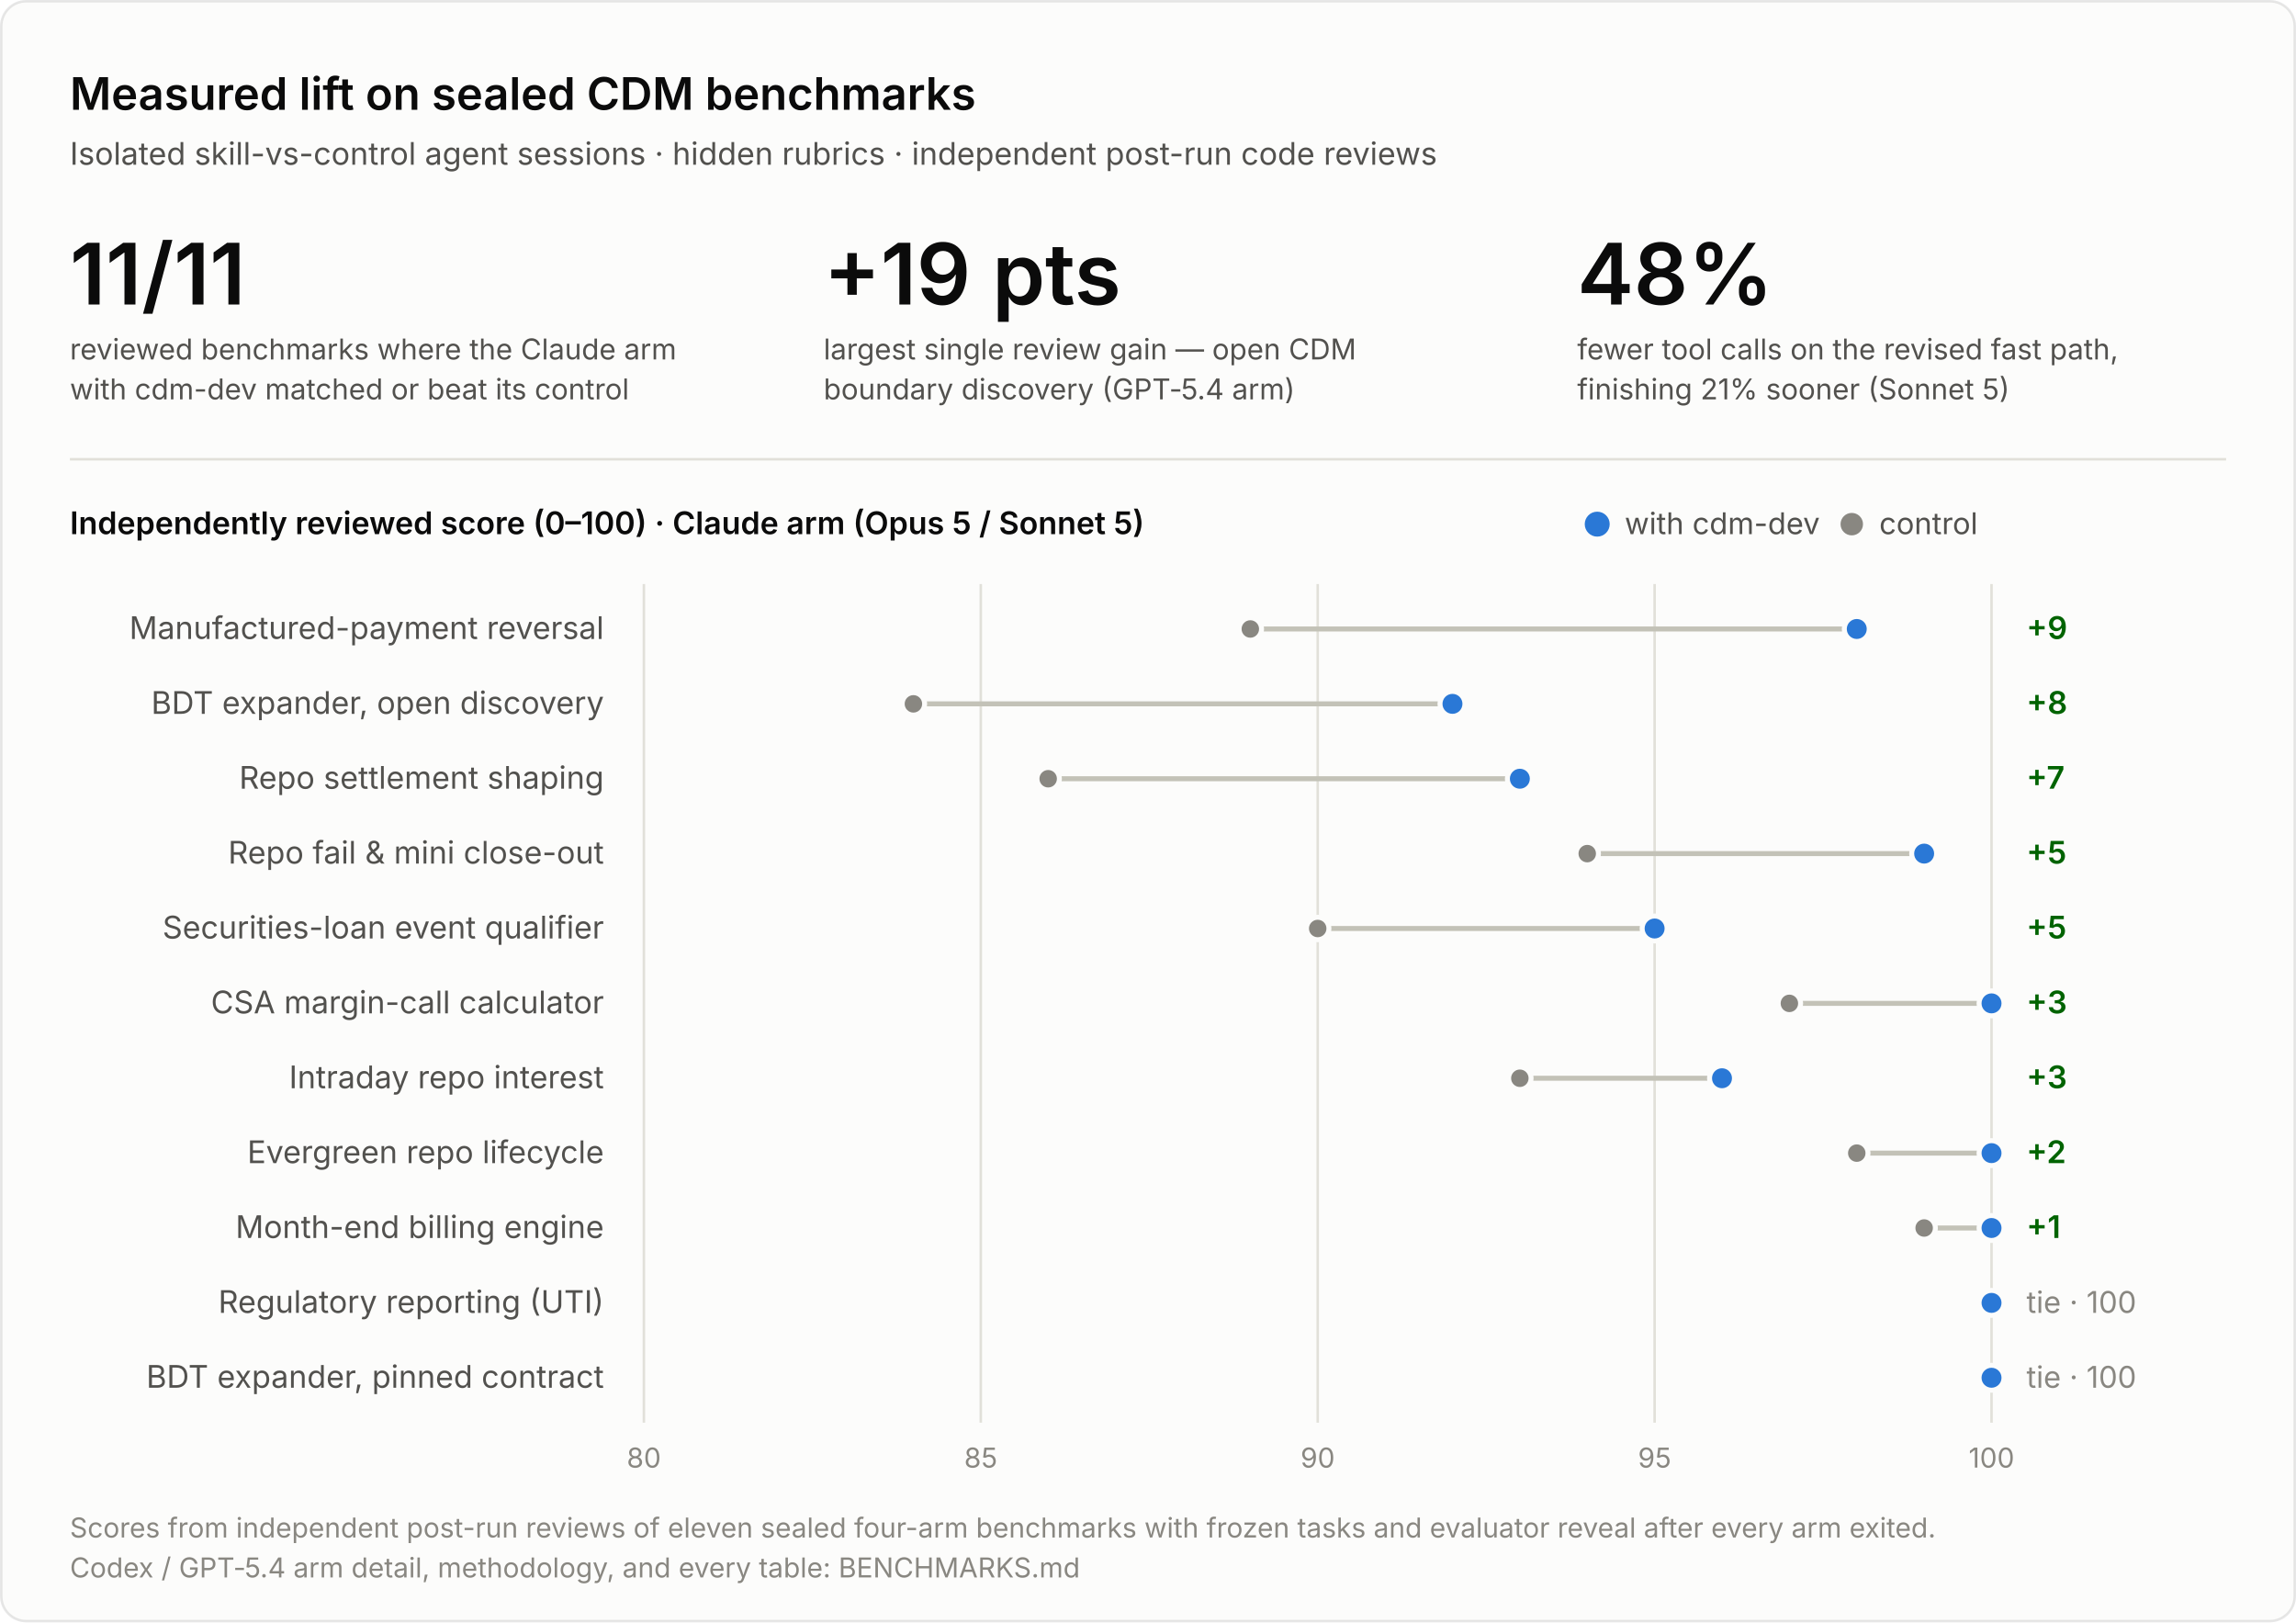
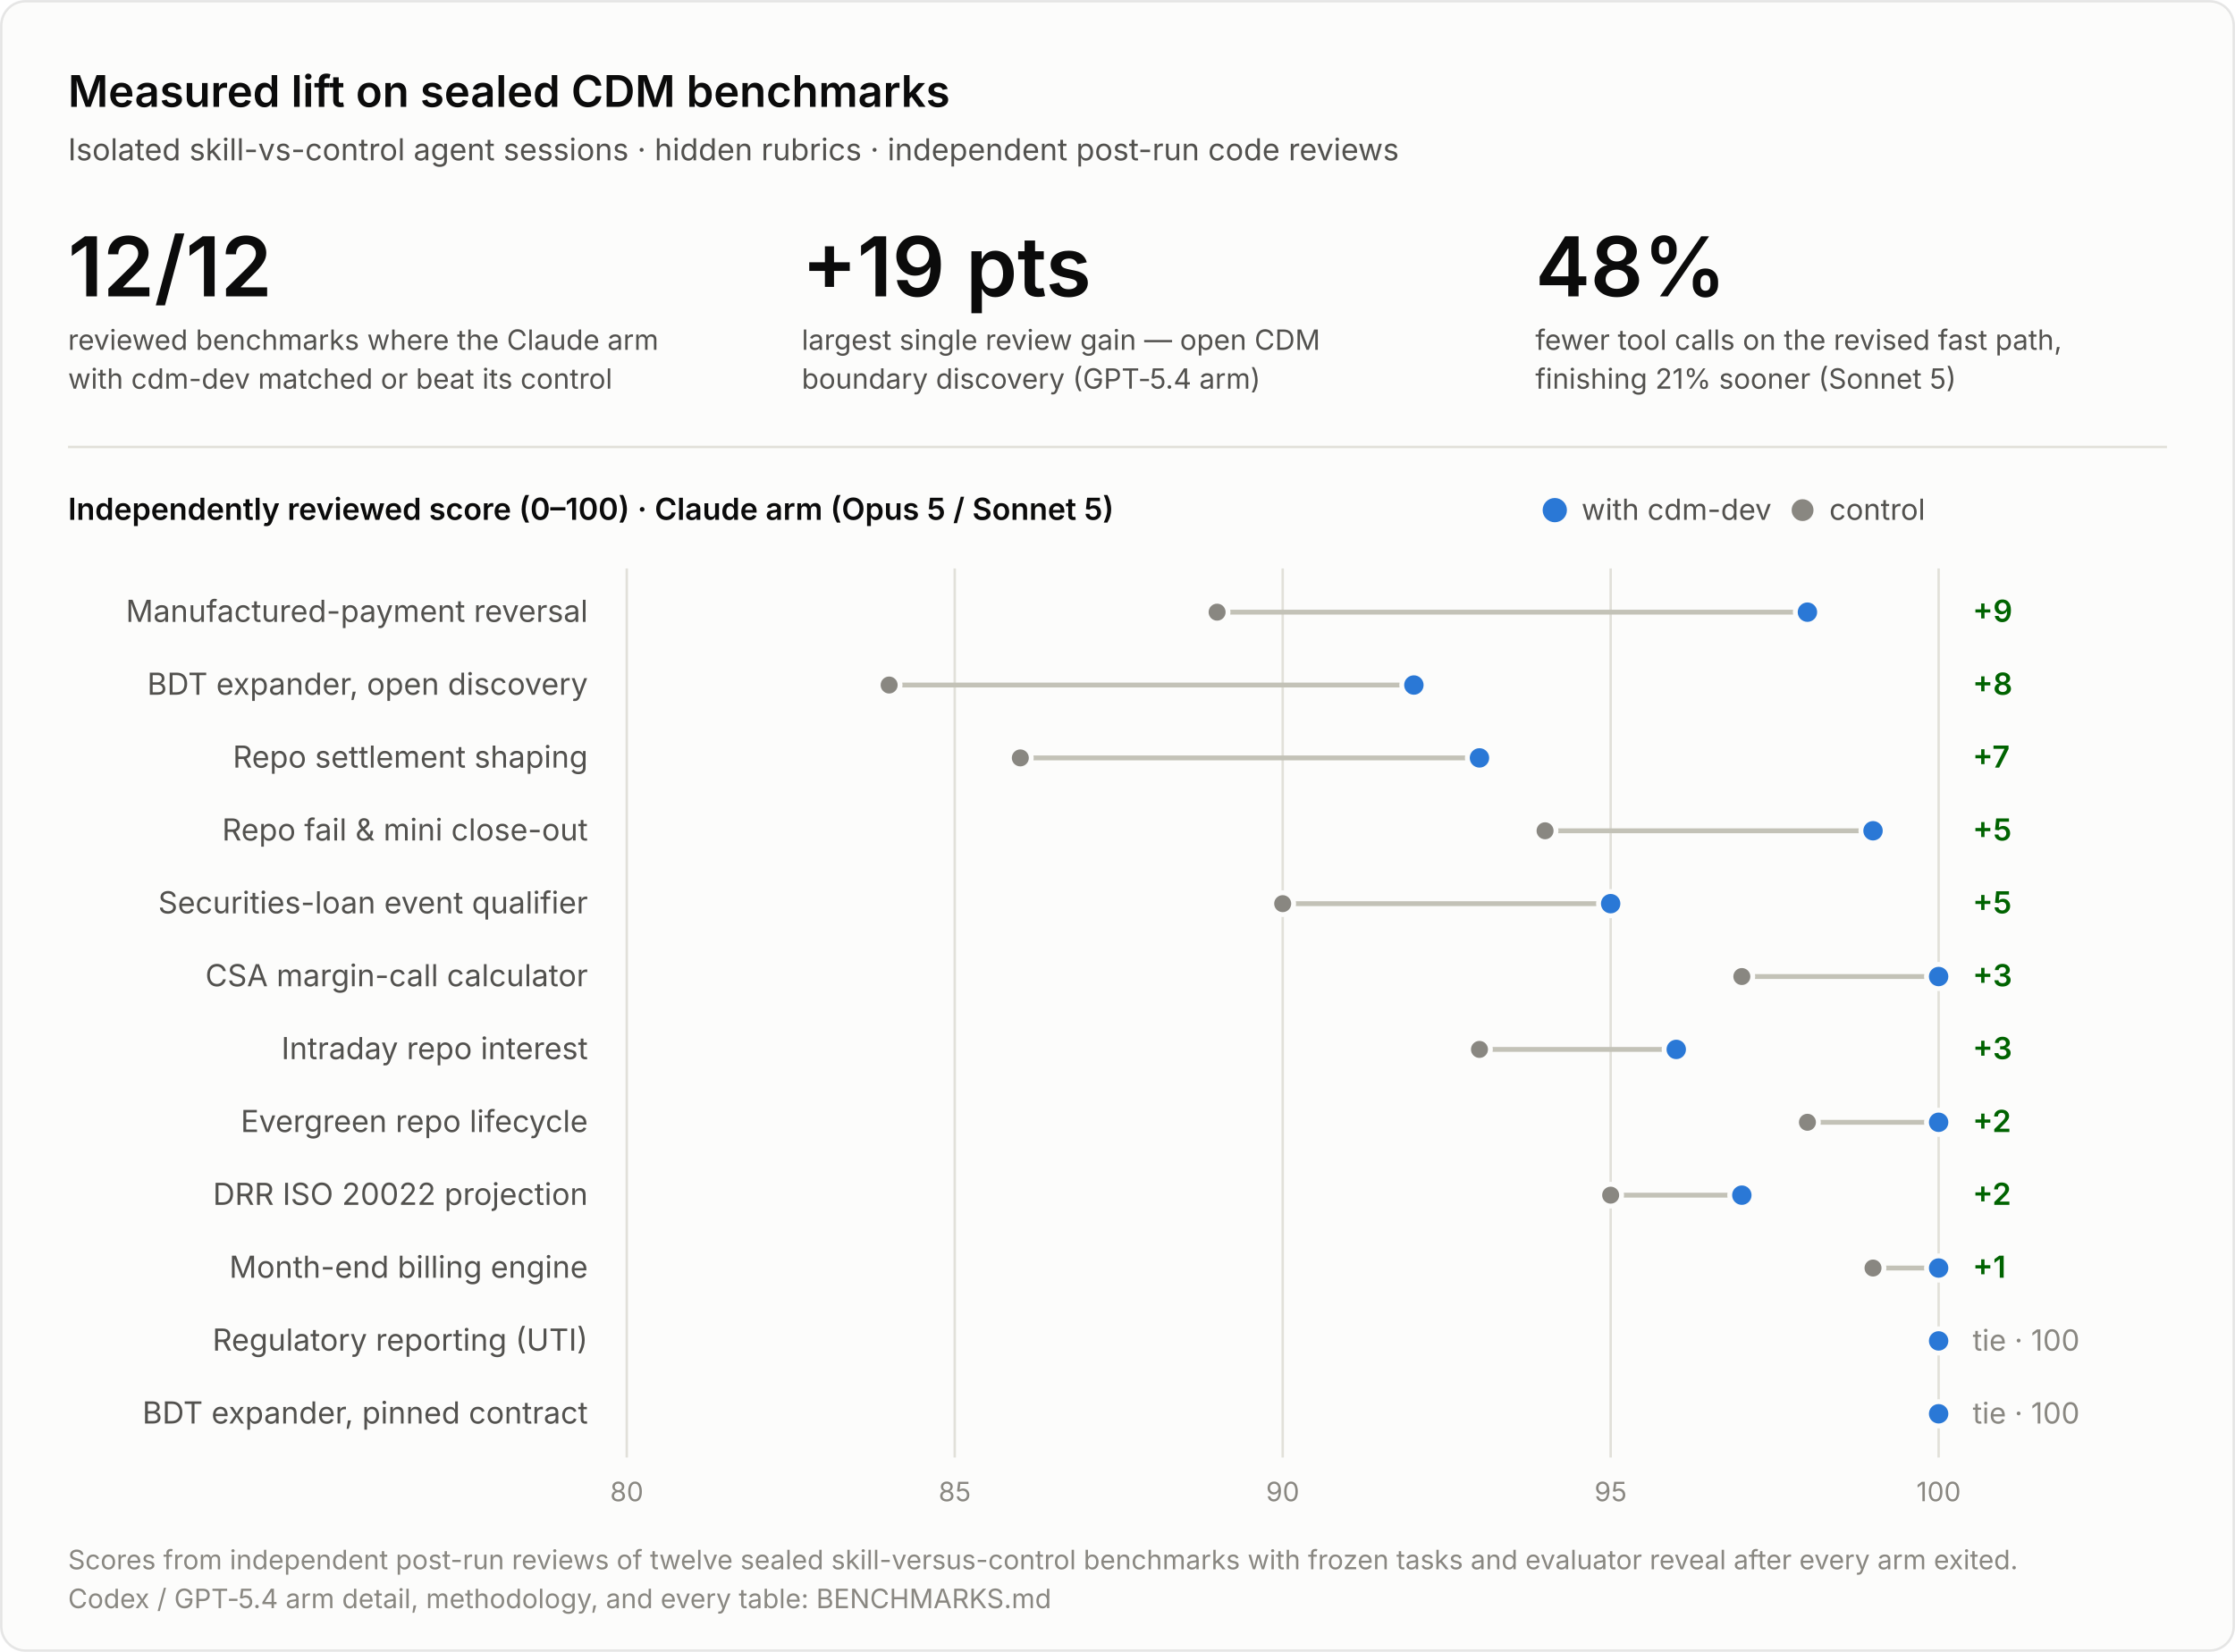
- <svg xmlns="http://www.w3.org/2000/svg" width="920" height="650" viewBox="0 0 920 650" role="img" aria-label="Independently reviewed scores for eleven sealed CDM benchmarks: the Claude arm using cdm-dev matched or beat its control in all eleven.">
-   <rect x="0.5" y="0.5" width="919" height="649" rx="10" fill="#fcfcfb" stroke="rgba(11,11,11,0.10)" />
+ <svg xmlns="http://www.w3.org/2000/svg" width="920" height="680" viewBox="0 0 920 680" role="img" aria-label="Independently reviewed scores for twelve sealed CDM benchmarks: the Claude arm using cdm-dev matched or beat its control in all twelve.">
+   <rect x="0.5" y="0.5" width="919" height="679" rx="10" fill="#fcfcfb" stroke="rgba(11,11,11,0.10)" />
  <text x="28" y="44" font-family="system-ui, -apple-system, 'Segoe UI', sans-serif" font-size="18" font-weight="600" fill="#0b0b0b" text-anchor="start">Measured lift on sealed CDM benchmarks</text>
  <text x="28" y="66" font-family="system-ui, -apple-system, 'Segoe UI', sans-serif" font-size="12.5" font-weight="400" fill="#52514e" text-anchor="start">Isolated skill-vs-control agent sessions · hidden rubrics · independent post-run code reviews</text>
-   <text x="28" y="122" font-family="system-ui, -apple-system, 'Segoe UI', sans-serif" font-size="34" font-weight="600" fill="#0b0b0b" text-anchor="start">11/11</text>
+   <text x="28" y="122" font-family="system-ui, -apple-system, 'Segoe UI', sans-serif" font-size="34" font-weight="600" fill="#0b0b0b" text-anchor="start">12/12</text>
  <text x="28" y="144" font-family="system-ui, -apple-system, 'Segoe UI', sans-serif" font-size="11.5" font-weight="400" fill="#52514e" text-anchor="start">reviewed benchmarks where the Claude arm</text>
  <text x="28" y="160" font-family="system-ui, -apple-system, 'Segoe UI', sans-serif" font-size="11.5" font-weight="400" fill="#52514e" text-anchor="start">with cdm-dev matched or beat its control</text>
  <text x="330" y="122" font-family="system-ui, -apple-system, 'Segoe UI', sans-serif" font-size="34" font-weight="600" fill="#0b0b0b" text-anchor="start">+19 pts</text>
  <text x="330" y="144" font-family="system-ui, -apple-system, 'Segoe UI', sans-serif" font-size="11.5" font-weight="400" fill="#52514e" text-anchor="start">largest single review gain — open CDM</text>
  <text x="330" y="160" font-family="system-ui, -apple-system, 'Segoe UI', sans-serif" font-size="11.5" font-weight="400" fill="#52514e" text-anchor="start">boundary discovery (GPT‑5.4 arm)</text>
  <text x="632" y="122" font-family="system-ui, -apple-system, 'Segoe UI', sans-serif" font-size="34" font-weight="600" fill="#0b0b0b" text-anchor="start">48%</text>
  <text x="632" y="144" font-family="system-ui, -apple-system, 'Segoe UI', sans-serif" font-size="11.5" font-weight="400" fill="#52514e" text-anchor="start">fewer tool calls on the revised fast path,</text>
  <text x="632" y="160" font-family="system-ui, -apple-system, 'Segoe UI', sans-serif" font-size="11.5" font-weight="400" fill="#52514e" text-anchor="start">finishing 21% sooner (Sonnet 5)</text>
  <line x1="28" y1="184" x2="892" y2="184" stroke="#e1e0d9" stroke-width="1" />
  <text x="28" y="214" font-family="system-ui, -apple-system, 'Segoe UI', sans-serif" font-size="12.5" font-weight="600" fill="#0b0b0b" text-anchor="start">Independently reviewed score (0–100) · Claude arm (Opus 5 / Sonnet 5)</text>
  <circle cx="640" cy="210" r="5" fill="#2a78d6" />
  <text x="651" y="214" font-family="system-ui, -apple-system, 'Segoe UI', sans-serif" font-size="12" font-weight="400" fill="#52514e" text-anchor="start">with cdm-dev</text>
  <circle cx="742" cy="210" r="4.5" fill="#898781" />
  <text x="753" y="214" font-family="system-ui, -apple-system, 'Segoe UI', sans-serif" font-size="12" font-weight="400" fill="#52514e" text-anchor="start">control</text>
-   <line x1="258" y1="234" x2="258" y2="570" stroke="#e1e0d9" stroke-width="1" />
-   <text x="258" y="588" font-family="system-ui, -apple-system, 'Segoe UI', sans-serif" font-size="11" font-weight="400" fill="#898781" text-anchor="middle" style="font-variant-numeric: tabular-nums">80</text>
-   <line x1="393" y1="234" x2="393" y2="570" stroke="#e1e0d9" stroke-width="1" />
-   <text x="393" y="588" font-family="system-ui, -apple-system, 'Segoe UI', sans-serif" font-size="11" font-weight="400" fill="#898781" text-anchor="middle" style="font-variant-numeric: tabular-nums">85</text>
-   <line x1="528" y1="234" x2="528" y2="570" stroke="#e1e0d9" stroke-width="1" />
-   <text x="528" y="588" font-family="system-ui, -apple-system, 'Segoe UI', sans-serif" font-size="11" font-weight="400" fill="#898781" text-anchor="middle" style="font-variant-numeric: tabular-nums">90</text>
-   <line x1="663" y1="234" x2="663" y2="570" stroke="#e1e0d9" stroke-width="1" />
-   <text x="663" y="588" font-family="system-ui, -apple-system, 'Segoe UI', sans-serif" font-size="11" font-weight="400" fill="#898781" text-anchor="middle" style="font-variant-numeric: tabular-nums">95</text>
-   <line x1="798" y1="234" x2="798" y2="570" stroke="#e1e0d9" stroke-width="1" />
-   <text x="798" y="588" font-family="system-ui, -apple-system, 'Segoe UI', sans-serif" font-size="11" font-weight="400" fill="#898781" text-anchor="middle" style="font-variant-numeric: tabular-nums">100</text>
+   <line x1="258" y1="234" x2="258" y2="600" stroke="#e1e0d9" stroke-width="1" />
+   <text x="258" y="618" font-family="system-ui, -apple-system, 'Segoe UI', sans-serif" font-size="11" font-weight="400" fill="#898781" text-anchor="middle" style="font-variant-numeric: tabular-nums">80</text>
+   <line x1="393" y1="234" x2="393" y2="600" stroke="#e1e0d9" stroke-width="1" />
+   <text x="393" y="618" font-family="system-ui, -apple-system, 'Segoe UI', sans-serif" font-size="11" font-weight="400" fill="#898781" text-anchor="middle" style="font-variant-numeric: tabular-nums">85</text>
+   <line x1="528" y1="234" x2="528" y2="600" stroke="#e1e0d9" stroke-width="1" />
+   <text x="528" y="618" font-family="system-ui, -apple-system, 'Segoe UI', sans-serif" font-size="11" font-weight="400" fill="#898781" text-anchor="middle" style="font-variant-numeric: tabular-nums">90</text>
+   <line x1="663" y1="234" x2="663" y2="600" stroke="#e1e0d9" stroke-width="1" />
+   <text x="663" y="618" font-family="system-ui, -apple-system, 'Segoe UI', sans-serif" font-size="11" font-weight="400" fill="#898781" text-anchor="middle" style="font-variant-numeric: tabular-nums">95</text>
+   <line x1="798" y1="234" x2="798" y2="600" stroke="#e1e0d9" stroke-width="1" />
+   <text x="798" y="618" font-family="system-ui, -apple-system, 'Segoe UI', sans-serif" font-size="11" font-weight="400" fill="#898781" text-anchor="middle" style="font-variant-numeric: tabular-nums">100</text>
  <text x="242" y="256" font-family="system-ui, -apple-system, 'Segoe UI', sans-serif" font-size="12.5" font-weight="400" fill="#52514e" text-anchor="end">Manufactured-payment reversal</text>
  <line x1="501" y1="252" x2="744" y2="252" stroke="#c3c2b7" stroke-width="2" />
  <circle cx="501" cy="252" r="4.5" fill="#898781" stroke="#fcfcfb" stroke-width="2" />
  <circle cx="744" cy="252" r="5" fill="#2a78d6" stroke="#fcfcfb" stroke-width="2" />
  <text x="812" y="256" font-family="system-ui, -apple-system, 'Segoe UI', sans-serif" font-size="12.5" font-weight="600" fill="#006300" text-anchor="start" style="font-variant-numeric: tabular-nums">+9</text>
  <text x="242" y="286" font-family="system-ui, -apple-system, 'Segoe UI', sans-serif" font-size="12.5" font-weight="400" fill="#52514e" text-anchor="end">BDT expander, open discovery</text>
  <line x1="366" y1="282" x2="582" y2="282" stroke="#c3c2b7" stroke-width="2" />
  <circle cx="366" cy="282" r="4.5" fill="#898781" stroke="#fcfcfb" stroke-width="2" />
  <circle cx="582" cy="282" r="5" fill="#2a78d6" stroke="#fcfcfb" stroke-width="2" />
  <text x="812" y="286" font-family="system-ui, -apple-system, 'Segoe UI', sans-serif" font-size="12.5" font-weight="600" fill="#006300" text-anchor="start" style="font-variant-numeric: tabular-nums">+8</text>
  <text x="242" y="316" font-family="system-ui, -apple-system, 'Segoe UI', sans-serif" font-size="12.5" font-weight="400" fill="#52514e" text-anchor="end">Repo settlement shaping</text>
  <line x1="420" y1="312" x2="609" y2="312" stroke="#c3c2b7" stroke-width="2" />
  <circle cx="420" cy="312" r="4.5" fill="#898781" stroke="#fcfcfb" stroke-width="2" />
  <circle cx="609" cy="312" r="5" fill="#2a78d6" stroke="#fcfcfb" stroke-width="2" />
  <text x="812" y="316" font-family="system-ui, -apple-system, 'Segoe UI', sans-serif" font-size="12.5" font-weight="600" fill="#006300" text-anchor="start" style="font-variant-numeric: tabular-nums">+7</text>
  <text x="242" y="346" font-family="system-ui, -apple-system, 'Segoe UI', sans-serif" font-size="12.5" font-weight="400" fill="#52514e" text-anchor="end">Repo fail &amp; mini close-out</text>
  <line x1="636" y1="342" x2="771" y2="342" stroke="#c3c2b7" stroke-width="2" />
  <circle cx="636" cy="342" r="4.5" fill="#898781" stroke="#fcfcfb" stroke-width="2" />
  <circle cx="771" cy="342" r="5" fill="#2a78d6" stroke="#fcfcfb" stroke-width="2" />
  <text x="812" y="346" font-family="system-ui, -apple-system, 'Segoe UI', sans-serif" font-size="12.5" font-weight="600" fill="#006300" text-anchor="start" style="font-variant-numeric: tabular-nums">+5</text>
  <text x="242" y="376" font-family="system-ui, -apple-system, 'Segoe UI', sans-serif" font-size="12.5" font-weight="400" fill="#52514e" text-anchor="end">Securities-loan event qualifier</text>
  <line x1="528" y1="372" x2="663" y2="372" stroke="#c3c2b7" stroke-width="2" />
  <circle cx="528" cy="372" r="4.5" fill="#898781" stroke="#fcfcfb" stroke-width="2" />
  <circle cx="663" cy="372" r="5" fill="#2a78d6" stroke="#fcfcfb" stroke-width="2" />
  <text x="812" y="376" font-family="system-ui, -apple-system, 'Segoe UI', sans-serif" font-size="12.5" font-weight="600" fill="#006300" text-anchor="start" style="font-variant-numeric: tabular-nums">+5</text>
  <text x="242" y="406" font-family="system-ui, -apple-system, 'Segoe UI', sans-serif" font-size="12.5" font-weight="400" fill="#52514e" text-anchor="end">CSA margin-call calculator</text>
  <line x1="717" y1="402" x2="798" y2="402" stroke="#c3c2b7" stroke-width="2" />
  <circle cx="717" cy="402" r="4.5" fill="#898781" stroke="#fcfcfb" stroke-width="2" />
  <circle cx="798" cy="402" r="5" fill="#2a78d6" stroke="#fcfcfb" stroke-width="2" />
  <text x="812" y="406" font-family="system-ui, -apple-system, 'Segoe UI', sans-serif" font-size="12.5" font-weight="600" fill="#006300" text-anchor="start" style="font-variant-numeric: tabular-nums">+3</text>
  <text x="242" y="436" font-family="system-ui, -apple-system, 'Segoe UI', sans-serif" font-size="12.5" font-weight="400" fill="#52514e" text-anchor="end">Intraday repo interest</text>
  <line x1="609" y1="432" x2="690" y2="432" stroke="#c3c2b7" stroke-width="2" />
  <circle cx="609" cy="432" r="4.5" fill="#898781" stroke="#fcfcfb" stroke-width="2" />
  <circle cx="690" cy="432" r="5" fill="#2a78d6" stroke="#fcfcfb" stroke-width="2" />
  <text x="812" y="436" font-family="system-ui, -apple-system, 'Segoe UI', sans-serif" font-size="12.5" font-weight="600" fill="#006300" text-anchor="start" style="font-variant-numeric: tabular-nums">+3</text>
  <text x="242" y="466" font-family="system-ui, -apple-system, 'Segoe UI', sans-serif" font-size="12.5" font-weight="400" fill="#52514e" text-anchor="end">Evergreen repo lifecycle</text>
  <line x1="744" y1="462" x2="798" y2="462" stroke="#c3c2b7" stroke-width="2" />
  <circle cx="744" cy="462" r="4.5" fill="#898781" stroke="#fcfcfb" stroke-width="2" />
  <circle cx="798" cy="462" r="5" fill="#2a78d6" stroke="#fcfcfb" stroke-width="2" />
  <text x="812" y="466" font-family="system-ui, -apple-system, 'Segoe UI', sans-serif" font-size="12.5" font-weight="600" fill="#006300" text-anchor="start" style="font-variant-numeric: tabular-nums">+2</text>
-   <text x="242" y="496" font-family="system-ui, -apple-system, 'Segoe UI', sans-serif" font-size="12.5" font-weight="400" fill="#52514e" text-anchor="end">Month-end billing engine</text>
-   <line x1="771" y1="492" x2="798" y2="492" stroke="#c3c2b7" stroke-width="2" />
-   <circle cx="771" cy="492" r="4.5" fill="#898781" stroke="#fcfcfb" stroke-width="2" />
-   <circle cx="798" cy="492" r="5" fill="#2a78d6" stroke="#fcfcfb" stroke-width="2" />
-   <text x="812" y="496" font-family="system-ui, -apple-system, 'Segoe UI', sans-serif" font-size="12.5" font-weight="600" fill="#006300" text-anchor="start" style="font-variant-numeric: tabular-nums">+1</text>
-   <text x="242" y="526" font-family="system-ui, -apple-system, 'Segoe UI', sans-serif" font-size="12.5" font-weight="400" fill="#52514e" text-anchor="end">Regulatory reporting (UTI)</text>
+   <text x="242" y="496" font-family="system-ui, -apple-system, 'Segoe UI', sans-serif" font-size="12.5" font-weight="400" fill="#52514e" text-anchor="end">DRR ISO 20022 projection</text>
+   <line x1="663" y1="492" x2="717" y2="492" stroke="#c3c2b7" stroke-width="2" />
+   <circle cx="663" cy="492" r="4.5" fill="#898781" stroke="#fcfcfb" stroke-width="2" />
+   <circle cx="717" cy="492" r="5" fill="#2a78d6" stroke="#fcfcfb" stroke-width="2" />
+   <text x="812" y="496" font-family="system-ui, -apple-system, 'Segoe UI', sans-serif" font-size="12.5" font-weight="600" fill="#006300" text-anchor="start" style="font-variant-numeric: tabular-nums">+2</text>
+   <text x="242" y="526" font-family="system-ui, -apple-system, 'Segoe UI', sans-serif" font-size="12.5" font-weight="400" fill="#52514e" text-anchor="end">Month-end billing engine</text>
+   <line x1="771" y1="522" x2="798" y2="522" stroke="#c3c2b7" stroke-width="2" />
+   <circle cx="771" cy="522" r="4.5" fill="#898781" stroke="#fcfcfb" stroke-width="2" />
  <circle cx="798" cy="522" r="5" fill="#2a78d6" stroke="#fcfcfb" stroke-width="2" />
-   <text x="812" y="526" font-family="system-ui, -apple-system, 'Segoe UI', sans-serif" font-size="12" font-weight="400" fill="#898781" text-anchor="start">tie · 100</text>
-   <text x="242" y="556" font-family="system-ui, -apple-system, 'Segoe UI', sans-serif" font-size="12.5" font-weight="400" fill="#52514e" text-anchor="end">BDT expander, pinned contract</text>
+   <text x="812" y="526" font-family="system-ui, -apple-system, 'Segoe UI', sans-serif" font-size="12.5" font-weight="600" fill="#006300" text-anchor="start" style="font-variant-numeric: tabular-nums">+1</text>
+   <text x="242" y="556" font-family="system-ui, -apple-system, 'Segoe UI', sans-serif" font-size="12.5" font-weight="400" fill="#52514e" text-anchor="end">Regulatory reporting (UTI)</text>
  <circle cx="798" cy="552" r="5" fill="#2a78d6" stroke="#fcfcfb" stroke-width="2" />
  <text x="812" y="556" font-family="system-ui, -apple-system, 'Segoe UI', sans-serif" font-size="12" font-weight="400" fill="#898781" text-anchor="start">tie · 100</text>
-   <text x="28" y="616" font-family="system-ui, -apple-system, 'Segoe UI', sans-serif" font-size="11" font-weight="400" fill="#898781" text-anchor="start">Scores from independent post-run reviews of eleven sealed four-arm benchmarks with frozen tasks and evaluator reveal after every arm exited.</text>
-   <text x="28" y="632" font-family="system-ui, -apple-system, 'Segoe UI', sans-serif" font-size="11" font-weight="400" fill="#898781" text-anchor="start">Codex / GPT‑5.4 arm detail, methodology, and every table: BENCHMARKS.md</text>
+   <text x="242" y="586" font-family="system-ui, -apple-system, 'Segoe UI', sans-serif" font-size="12.5" font-weight="400" fill="#52514e" text-anchor="end">BDT expander, pinned contract</text>
+   <circle cx="798" cy="582" r="5" fill="#2a78d6" stroke="#fcfcfb" stroke-width="2" />
+   <text x="812" y="586" font-family="system-ui, -apple-system, 'Segoe UI', sans-serif" font-size="12" font-weight="400" fill="#898781" text-anchor="start">tie · 100</text>
+   <text x="28" y="646" font-family="system-ui, -apple-system, 'Segoe UI', sans-serif" font-size="11" font-weight="400" fill="#898781" text-anchor="start">Scores from independent post-run reviews of twelve sealed skill-versus-control benchmarks with frozen tasks and evaluator reveal after every arm exited.</text>
+   <text x="28" y="662" font-family="system-ui, -apple-system, 'Segoe UI', sans-serif" font-size="11" font-weight="400" fill="#898781" text-anchor="start">Codex / GPT‑5.4 arm detail, methodology, and every table: BENCHMARKS.md</text>
</svg>
